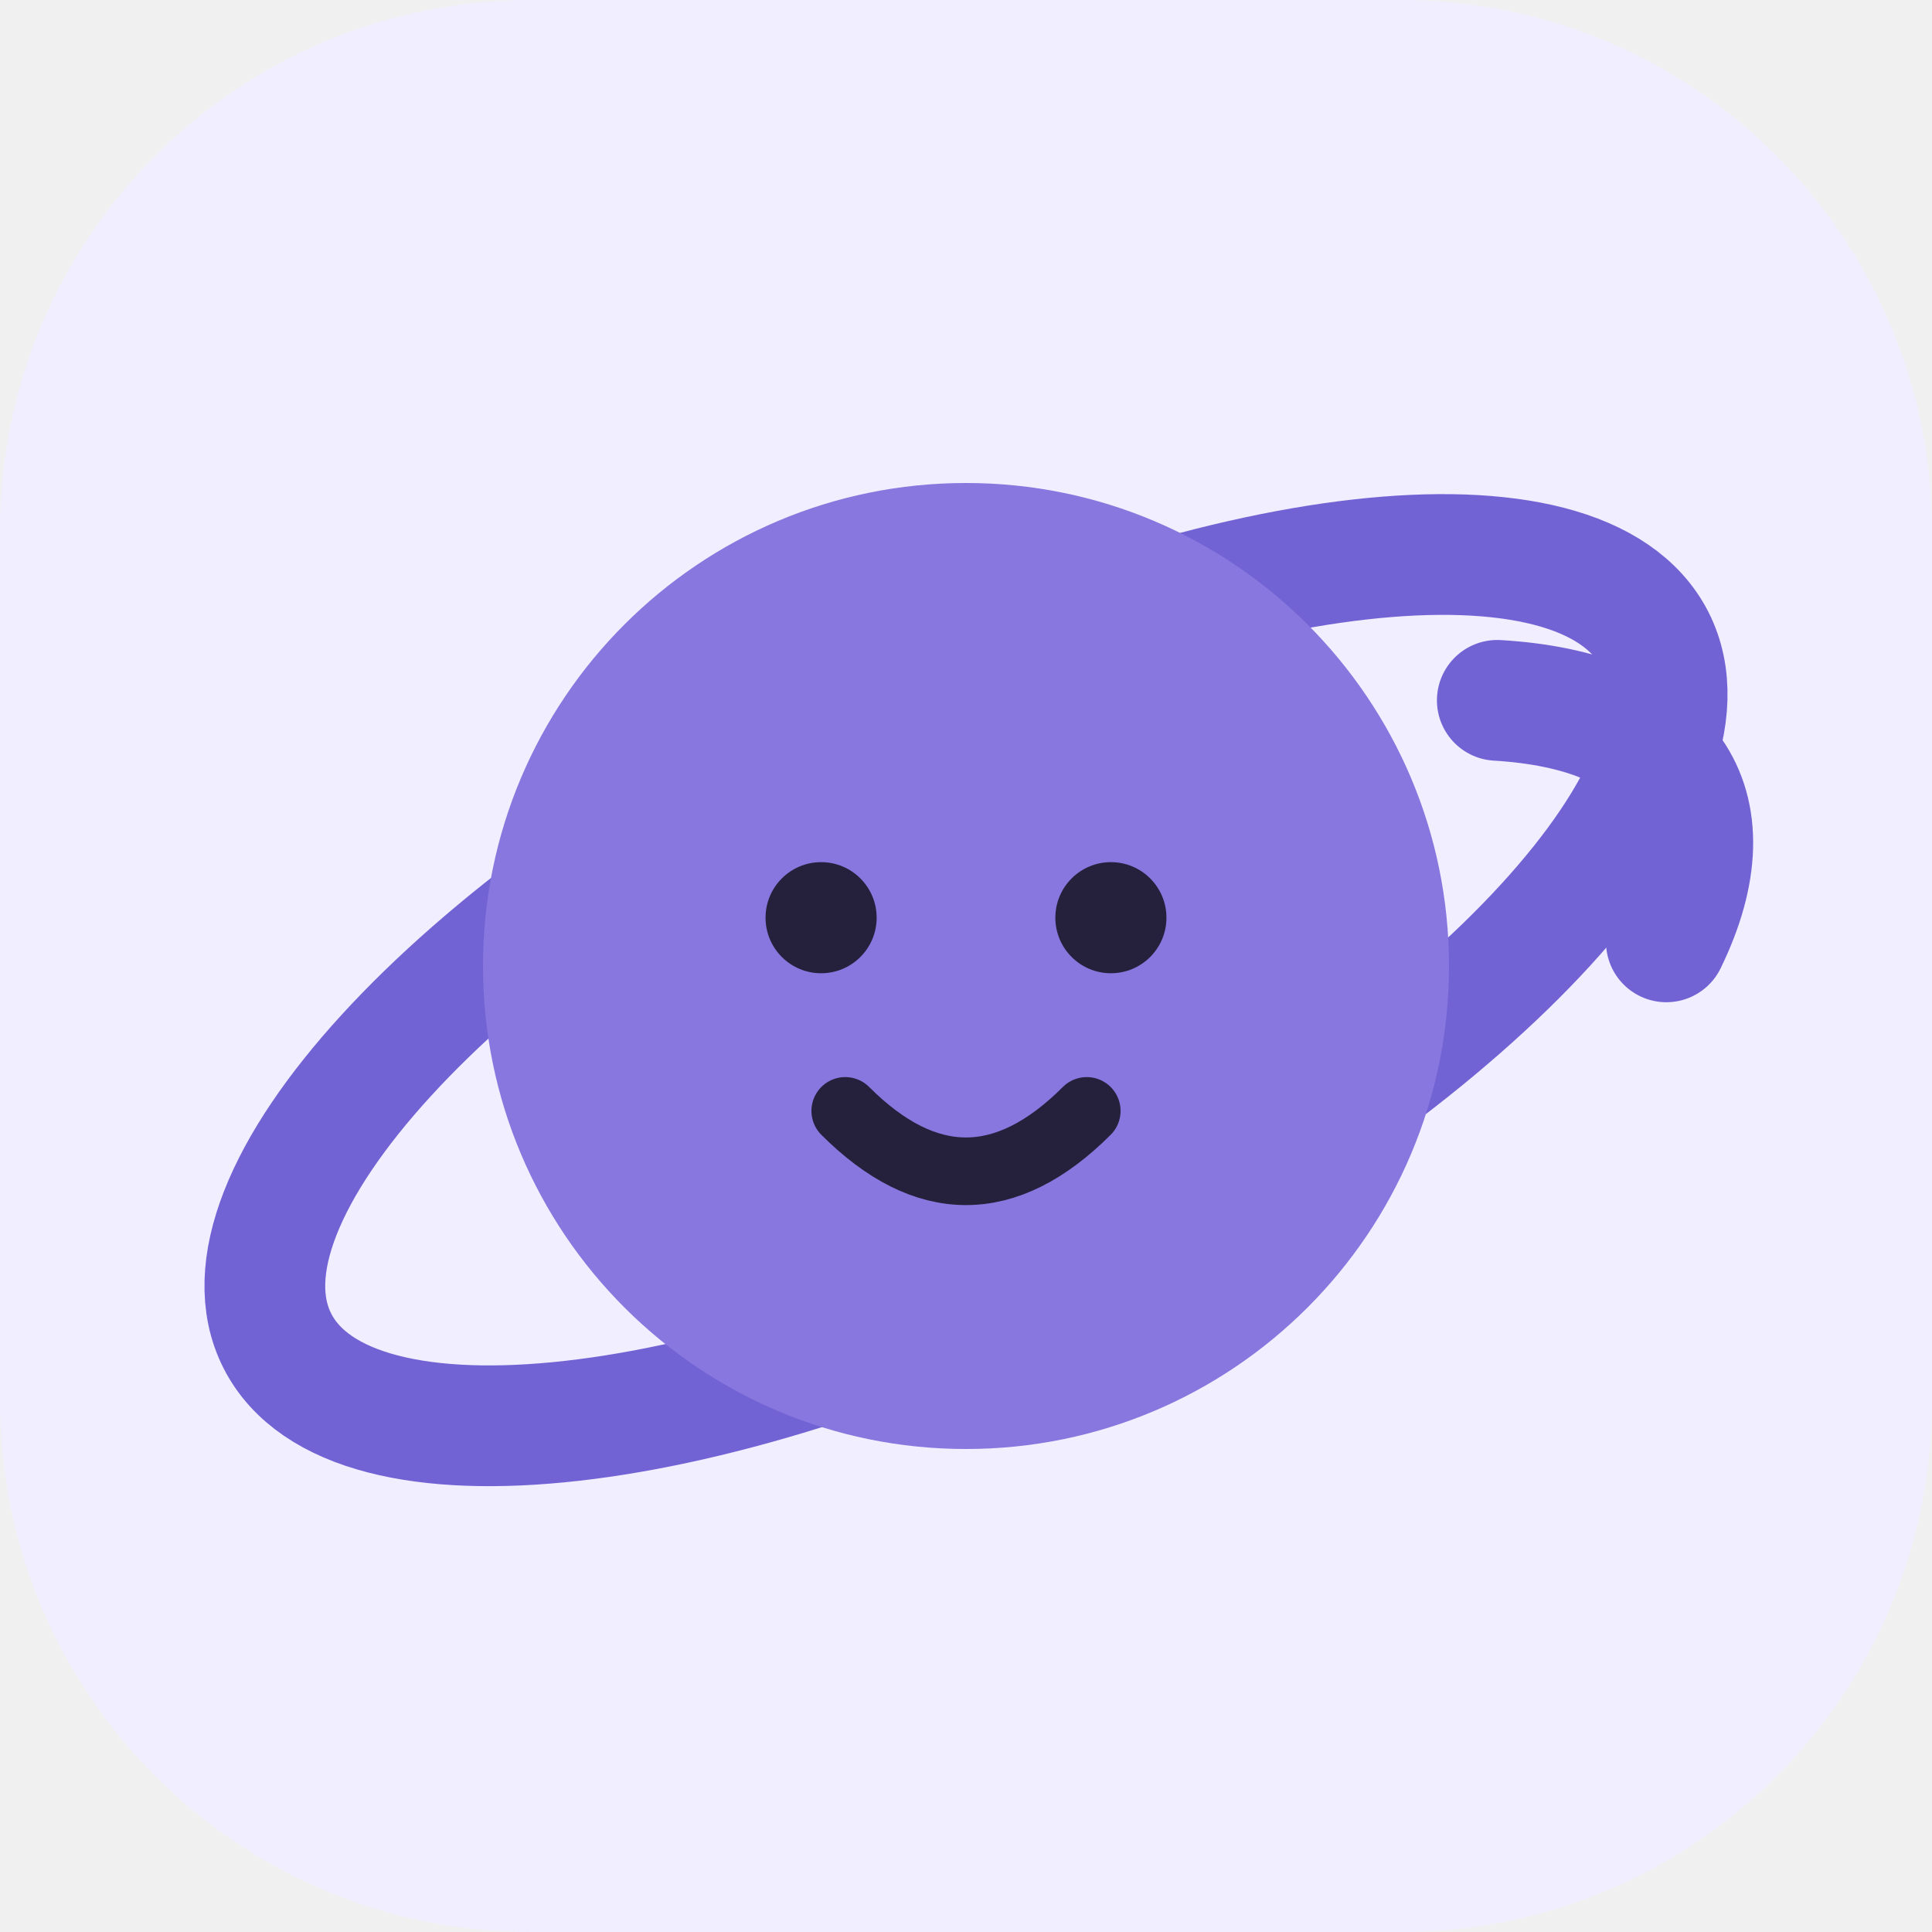
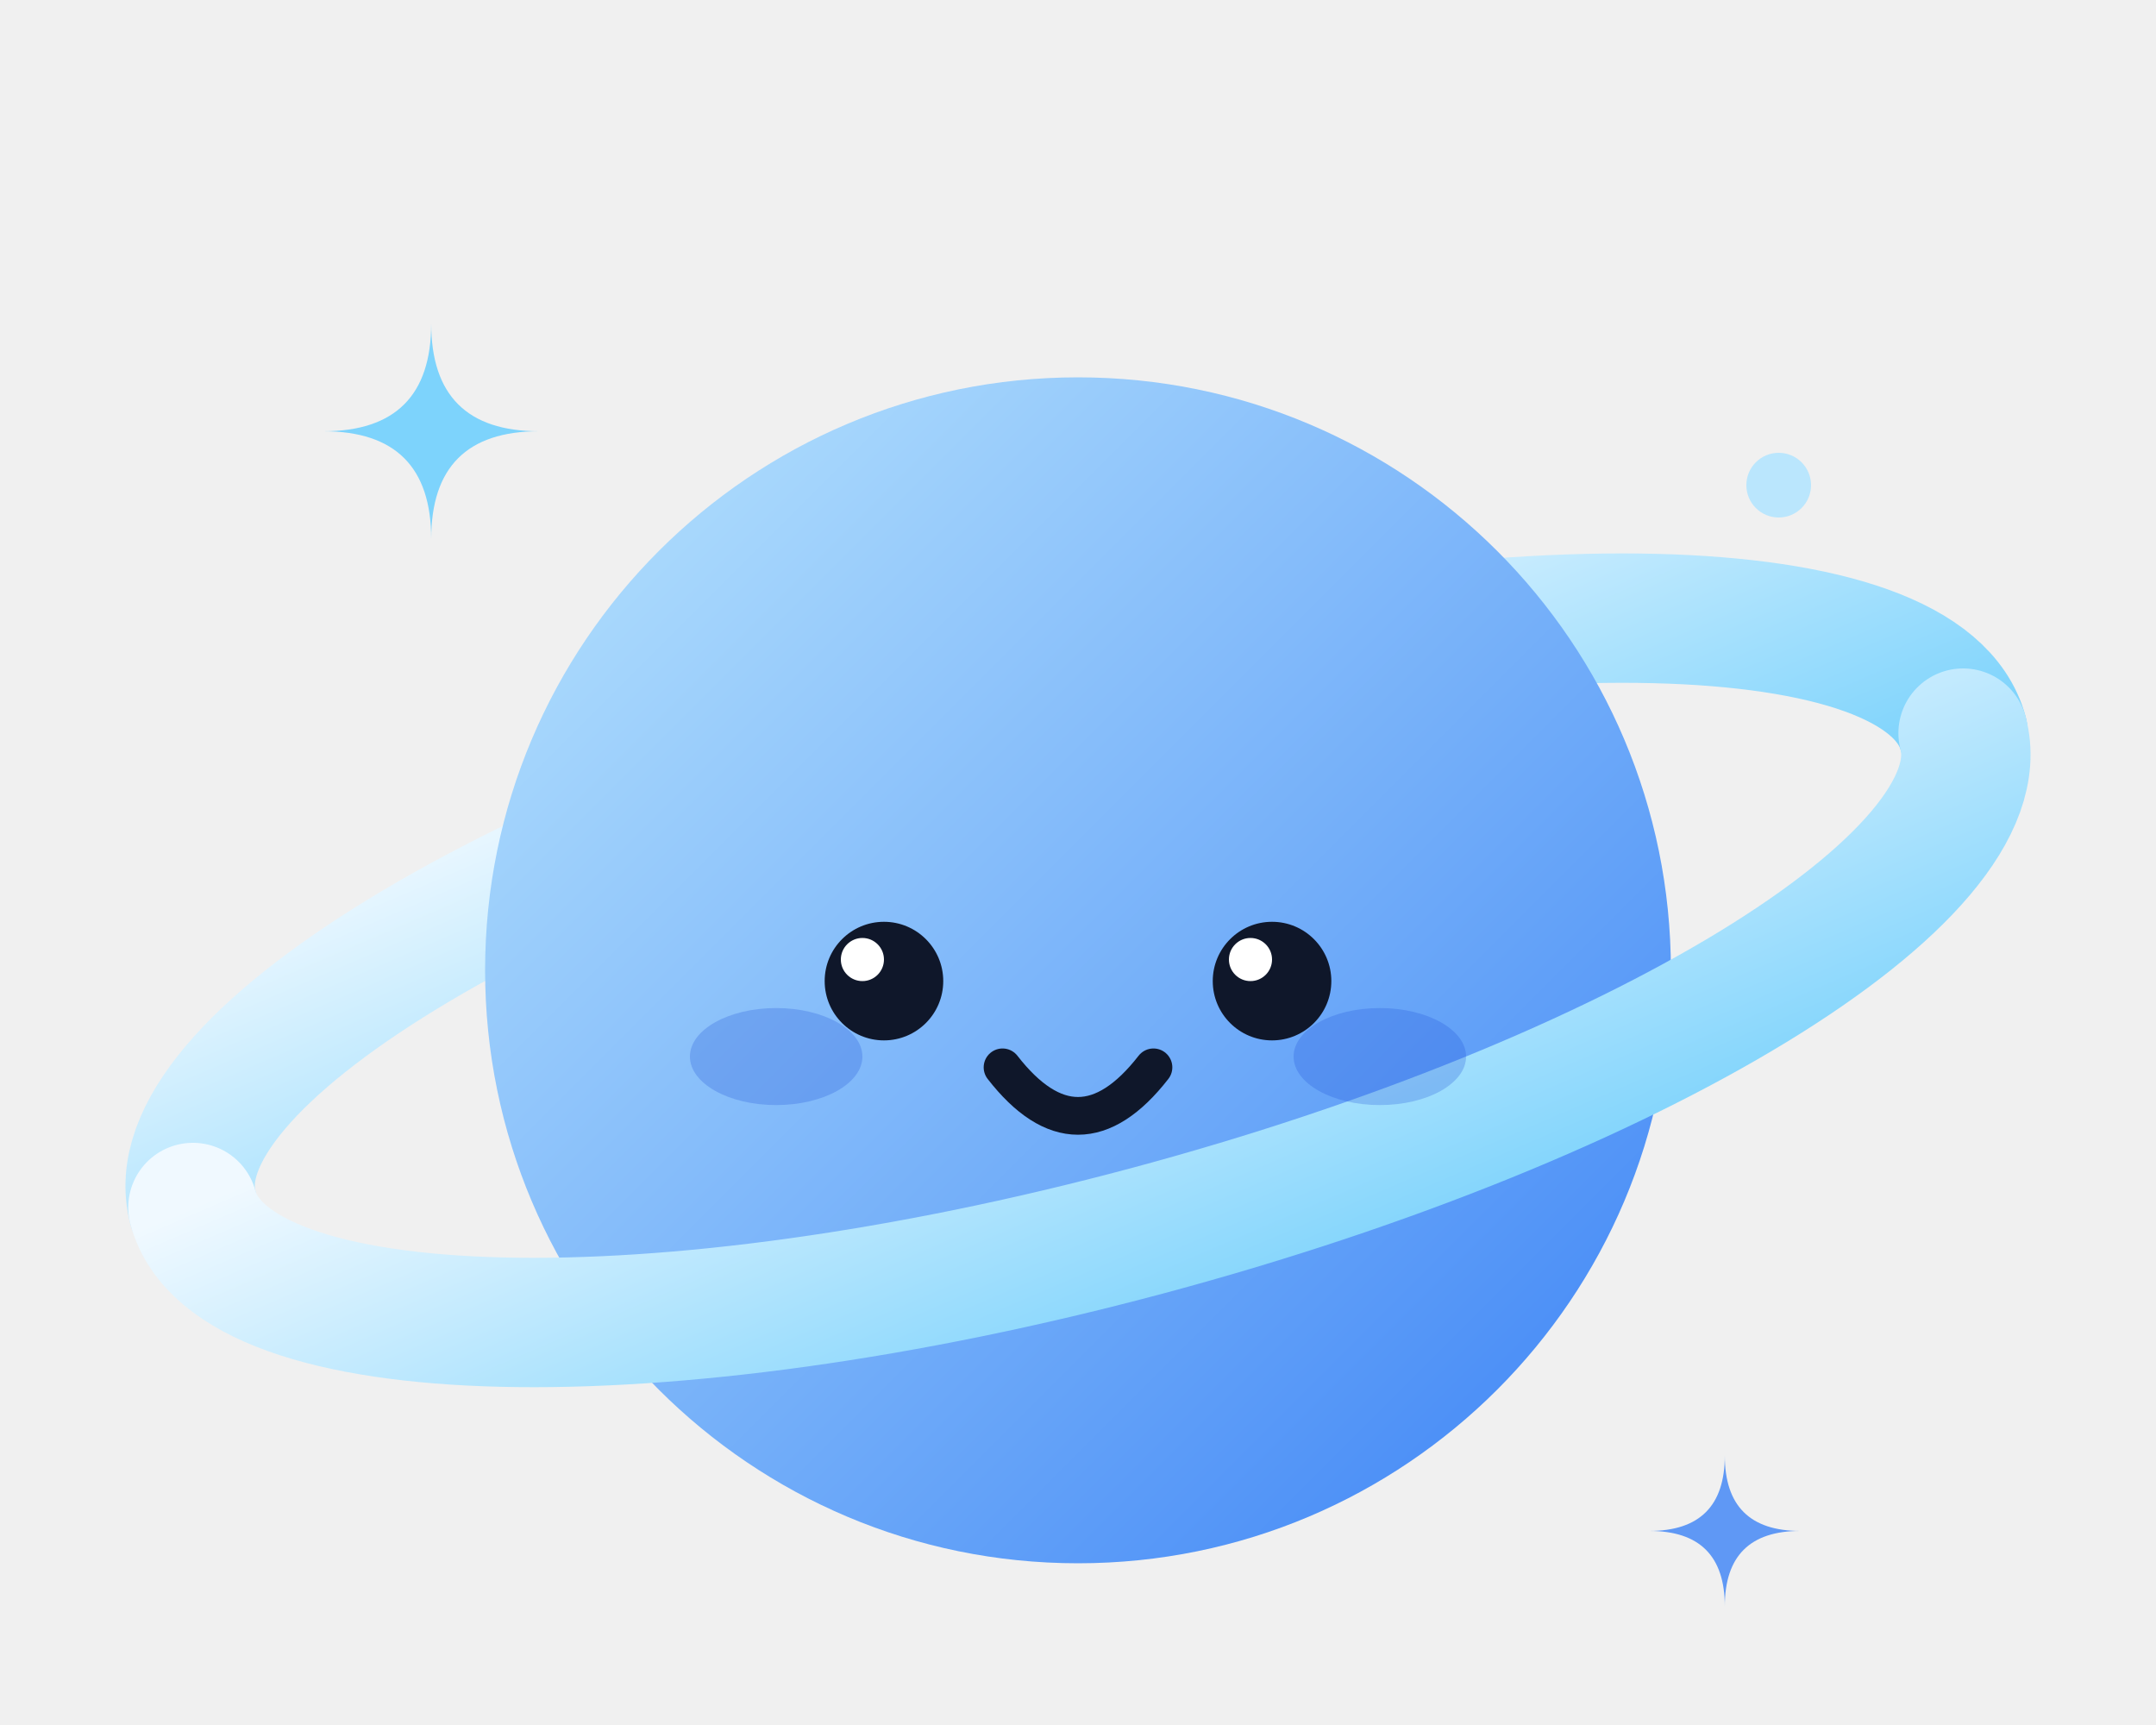
- <svg xmlns="http://www.w3.org/2000/svg" viewBox="0 0 80 80">
-   <rect width="80" height="80" rx="22" fill="#F0EEFF" />
-   <ellipse cx="40" cy="41" rx="32" ry="12" transform="rotate(-27 40 41)" fill="none" stroke="#7263D5" stroke-width="5" />
-   <circle cx="40" cy="40" r="20" fill="#8777DE" />
-   <circle cx="34" cy="38" r="2.3" fill="#25203C" />
-   <circle cx="46" cy="38" r="2.3" fill="#25203C" />
-   <path d="M35 46q5 5 10 0" fill="none" stroke="#25203C" stroke-width="2.8" stroke-linecap="round" />
-   <path d="M62 29a31 12-27 0 1 7 10" fill="none" stroke="#7263D5" stroke-width="5" stroke-linecap="round" />
+ <svg xmlns="http://www.w3.org/2000/svg" viewBox="0 0 200 160">
+   <defs>
+     <linearGradient id="planet" x1="0%" y1="0%" x2="100%" y2="100%">
+       <stop offset="0%" stop-color="#bae6fd" />
+       <stop offset="100%" stop-color="#3b82f6" />
+     </linearGradient>
+     <linearGradient id="ring" x1="0%" y1="0%" x2="100%" y2="100%">
+       <stop offset="0%" stop-color="#f0f9ff" />
+       <stop offset="100%" stop-color="#7dd3fc" />
+     </linearGradient>
+   </defs>
+   <path d="M40 30Q40 40 30 40Q40 40 40 50Q40 40 50 40Q40 40 40 30" fill="#7dd3fc" />
+   <path d="M160 135Q160 142 153 142Q160 142 160 149Q160 142 167 142Q160 142 160 135" fill="#3b82f6" opacity=".8" />
+   <circle cx="165" cy="45" r="3" fill="#bae6fd" />
+   <circle cx="35" cy="125" r="2.5" fill="#93c5fd" />
+   <path d="M15 90A85 25 0 0 1 185 90" fill="none" stroke="url(#ring)" stroke-width="12" stroke-linecap="round" transform="rotate(-15 100 90)" />
+   <circle cx="100" cy="90" r="55" fill="url(#planet)" />
+   <path d="M15 90A85 25 0 0 0 185 90" fill="none" stroke="url(#ring)" stroke-width="12" stroke-linecap="round" transform="rotate(-15 100 90)" />
+   <ellipse cx="72" cy="98" rx="8" ry="4.5" fill="#1d4ed8" opacity=".25" />
+   <ellipse cx="128" cy="98" rx="8" ry="4.5" fill="#1d4ed8" opacity=".25" />
+   <circle cx="82" cy="91" r="5.5" fill="#0f172a" />
+   <circle cx="118" cy="91" r="5.5" fill="#0f172a" />
+   <circle cx="80" cy="89" r="2" fill="white" />
+   <circle cx="116" cy="89" r="2" fill="white" />
+   <path d="M93 99Q100 108 107 99" fill="none" stroke="#0f172a" stroke-width="3.5" stroke-linecap="round" />
</svg>
